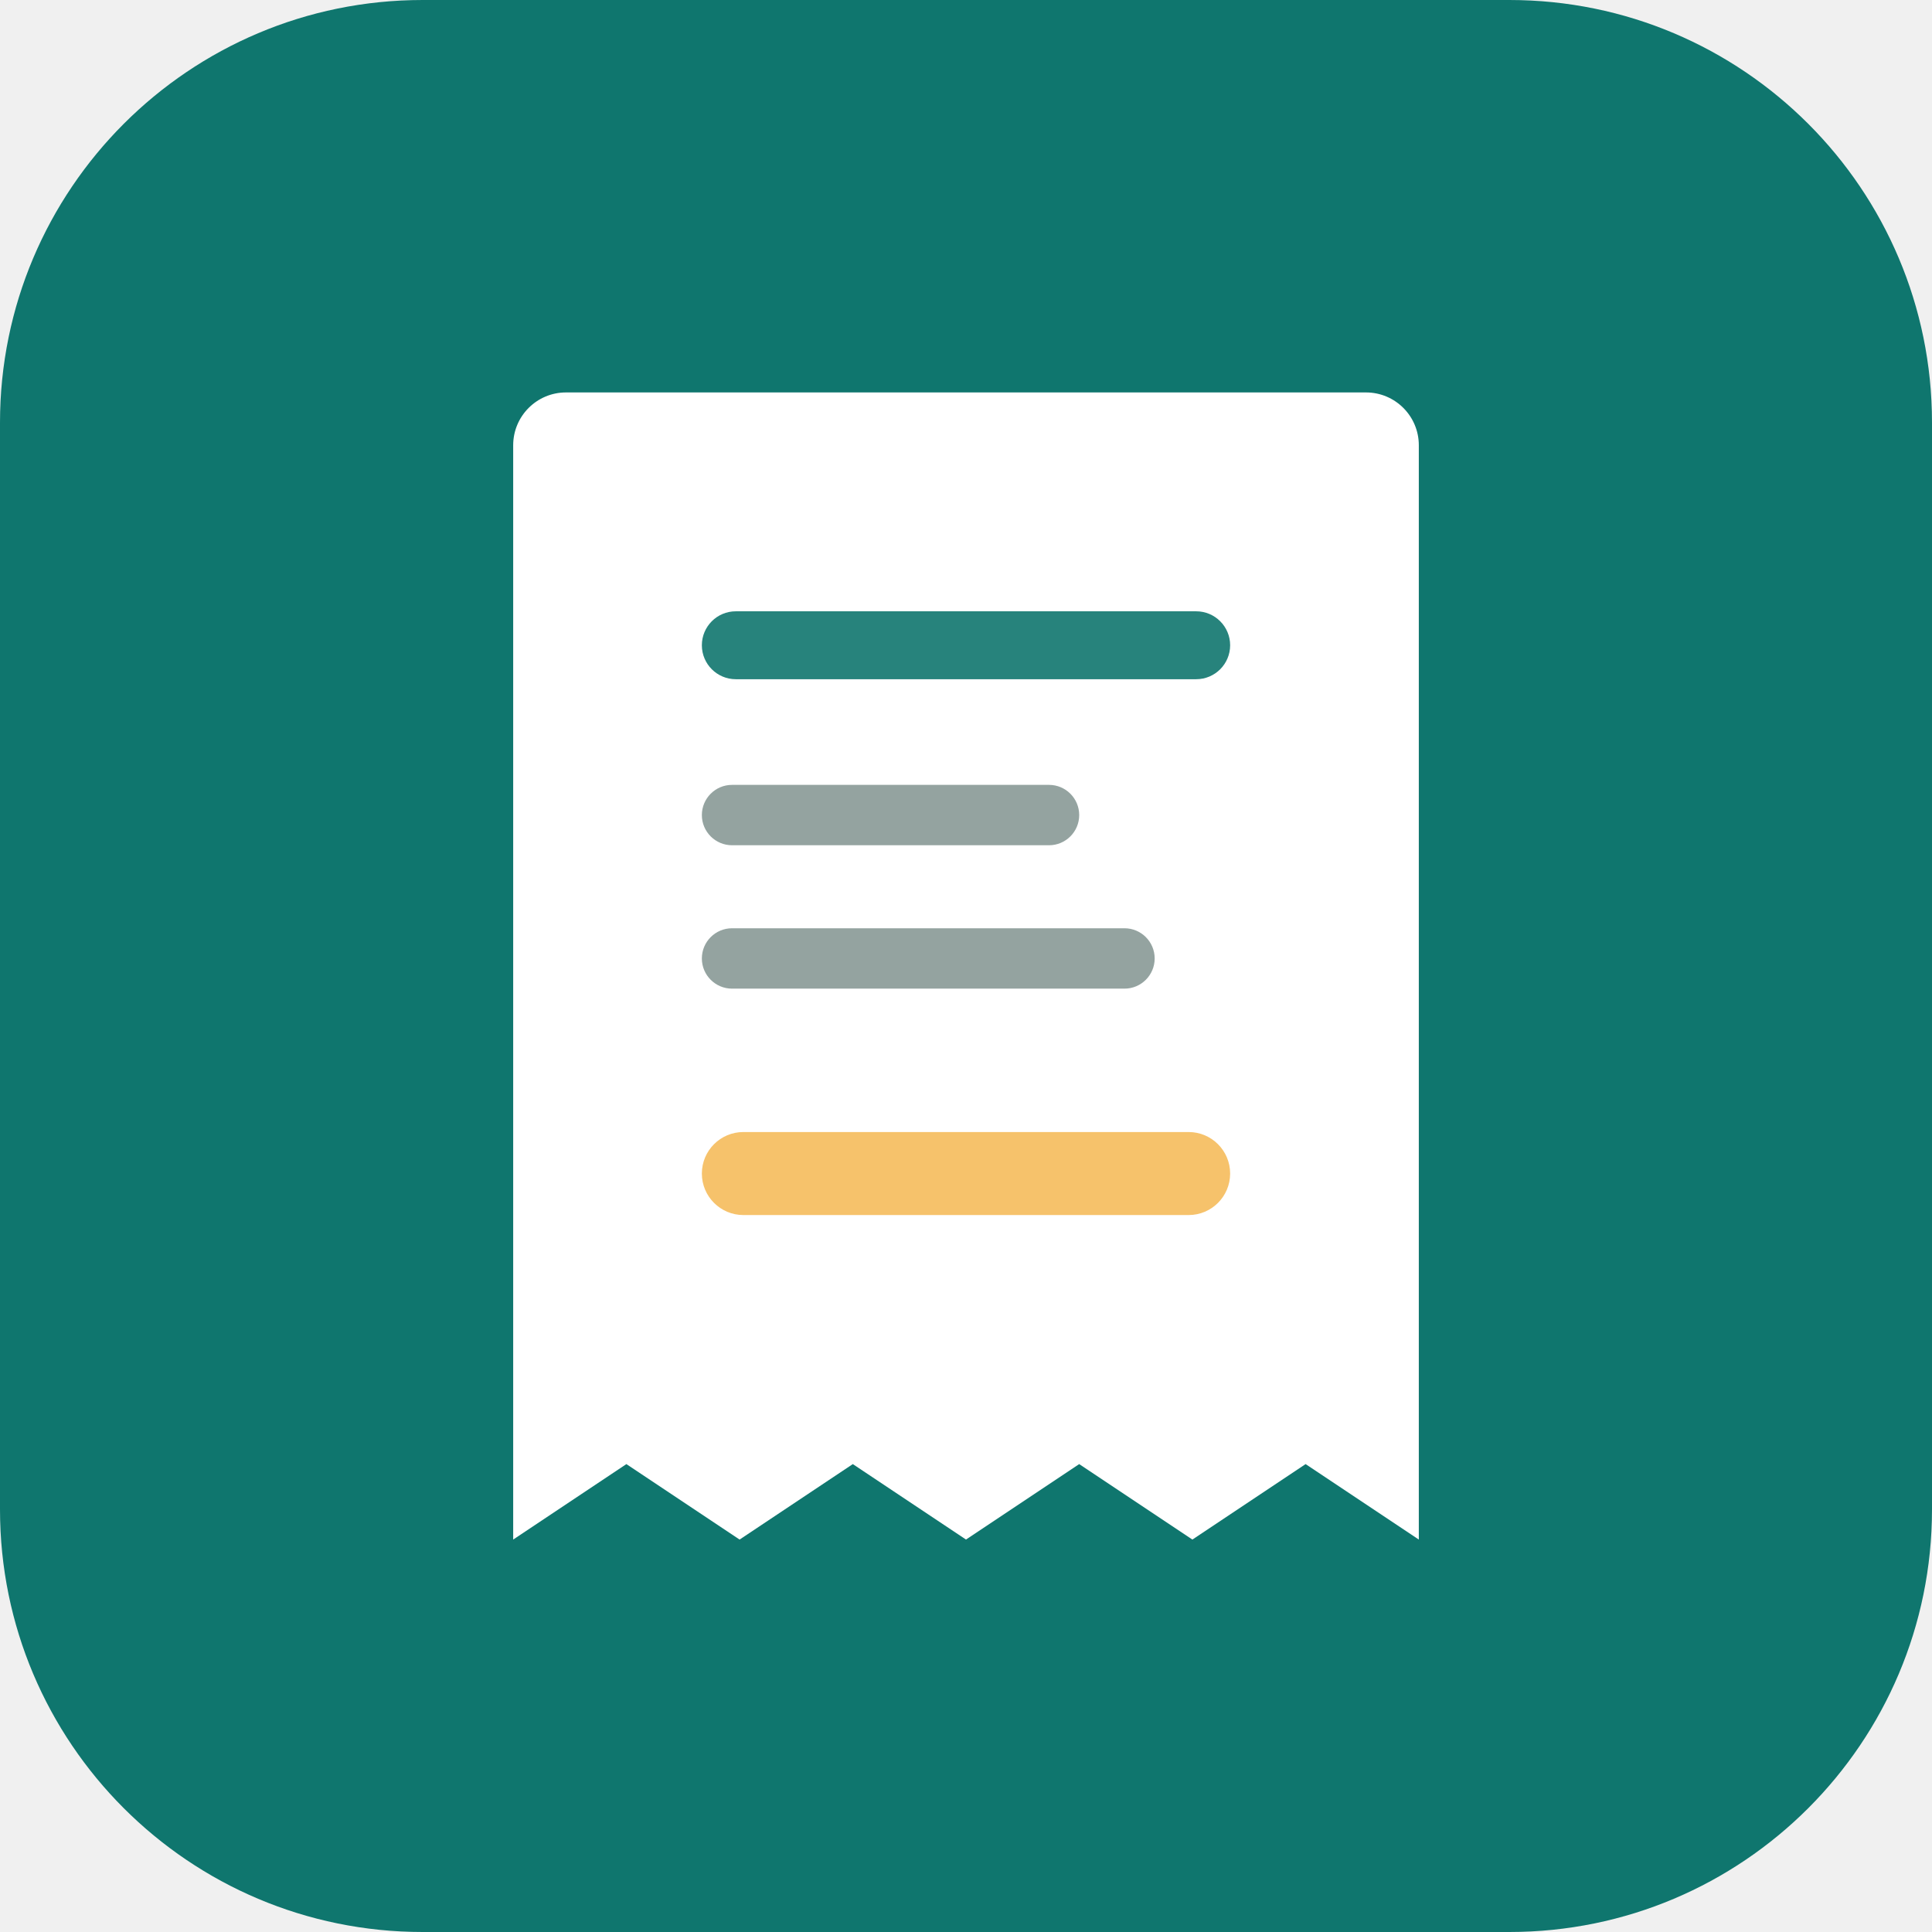
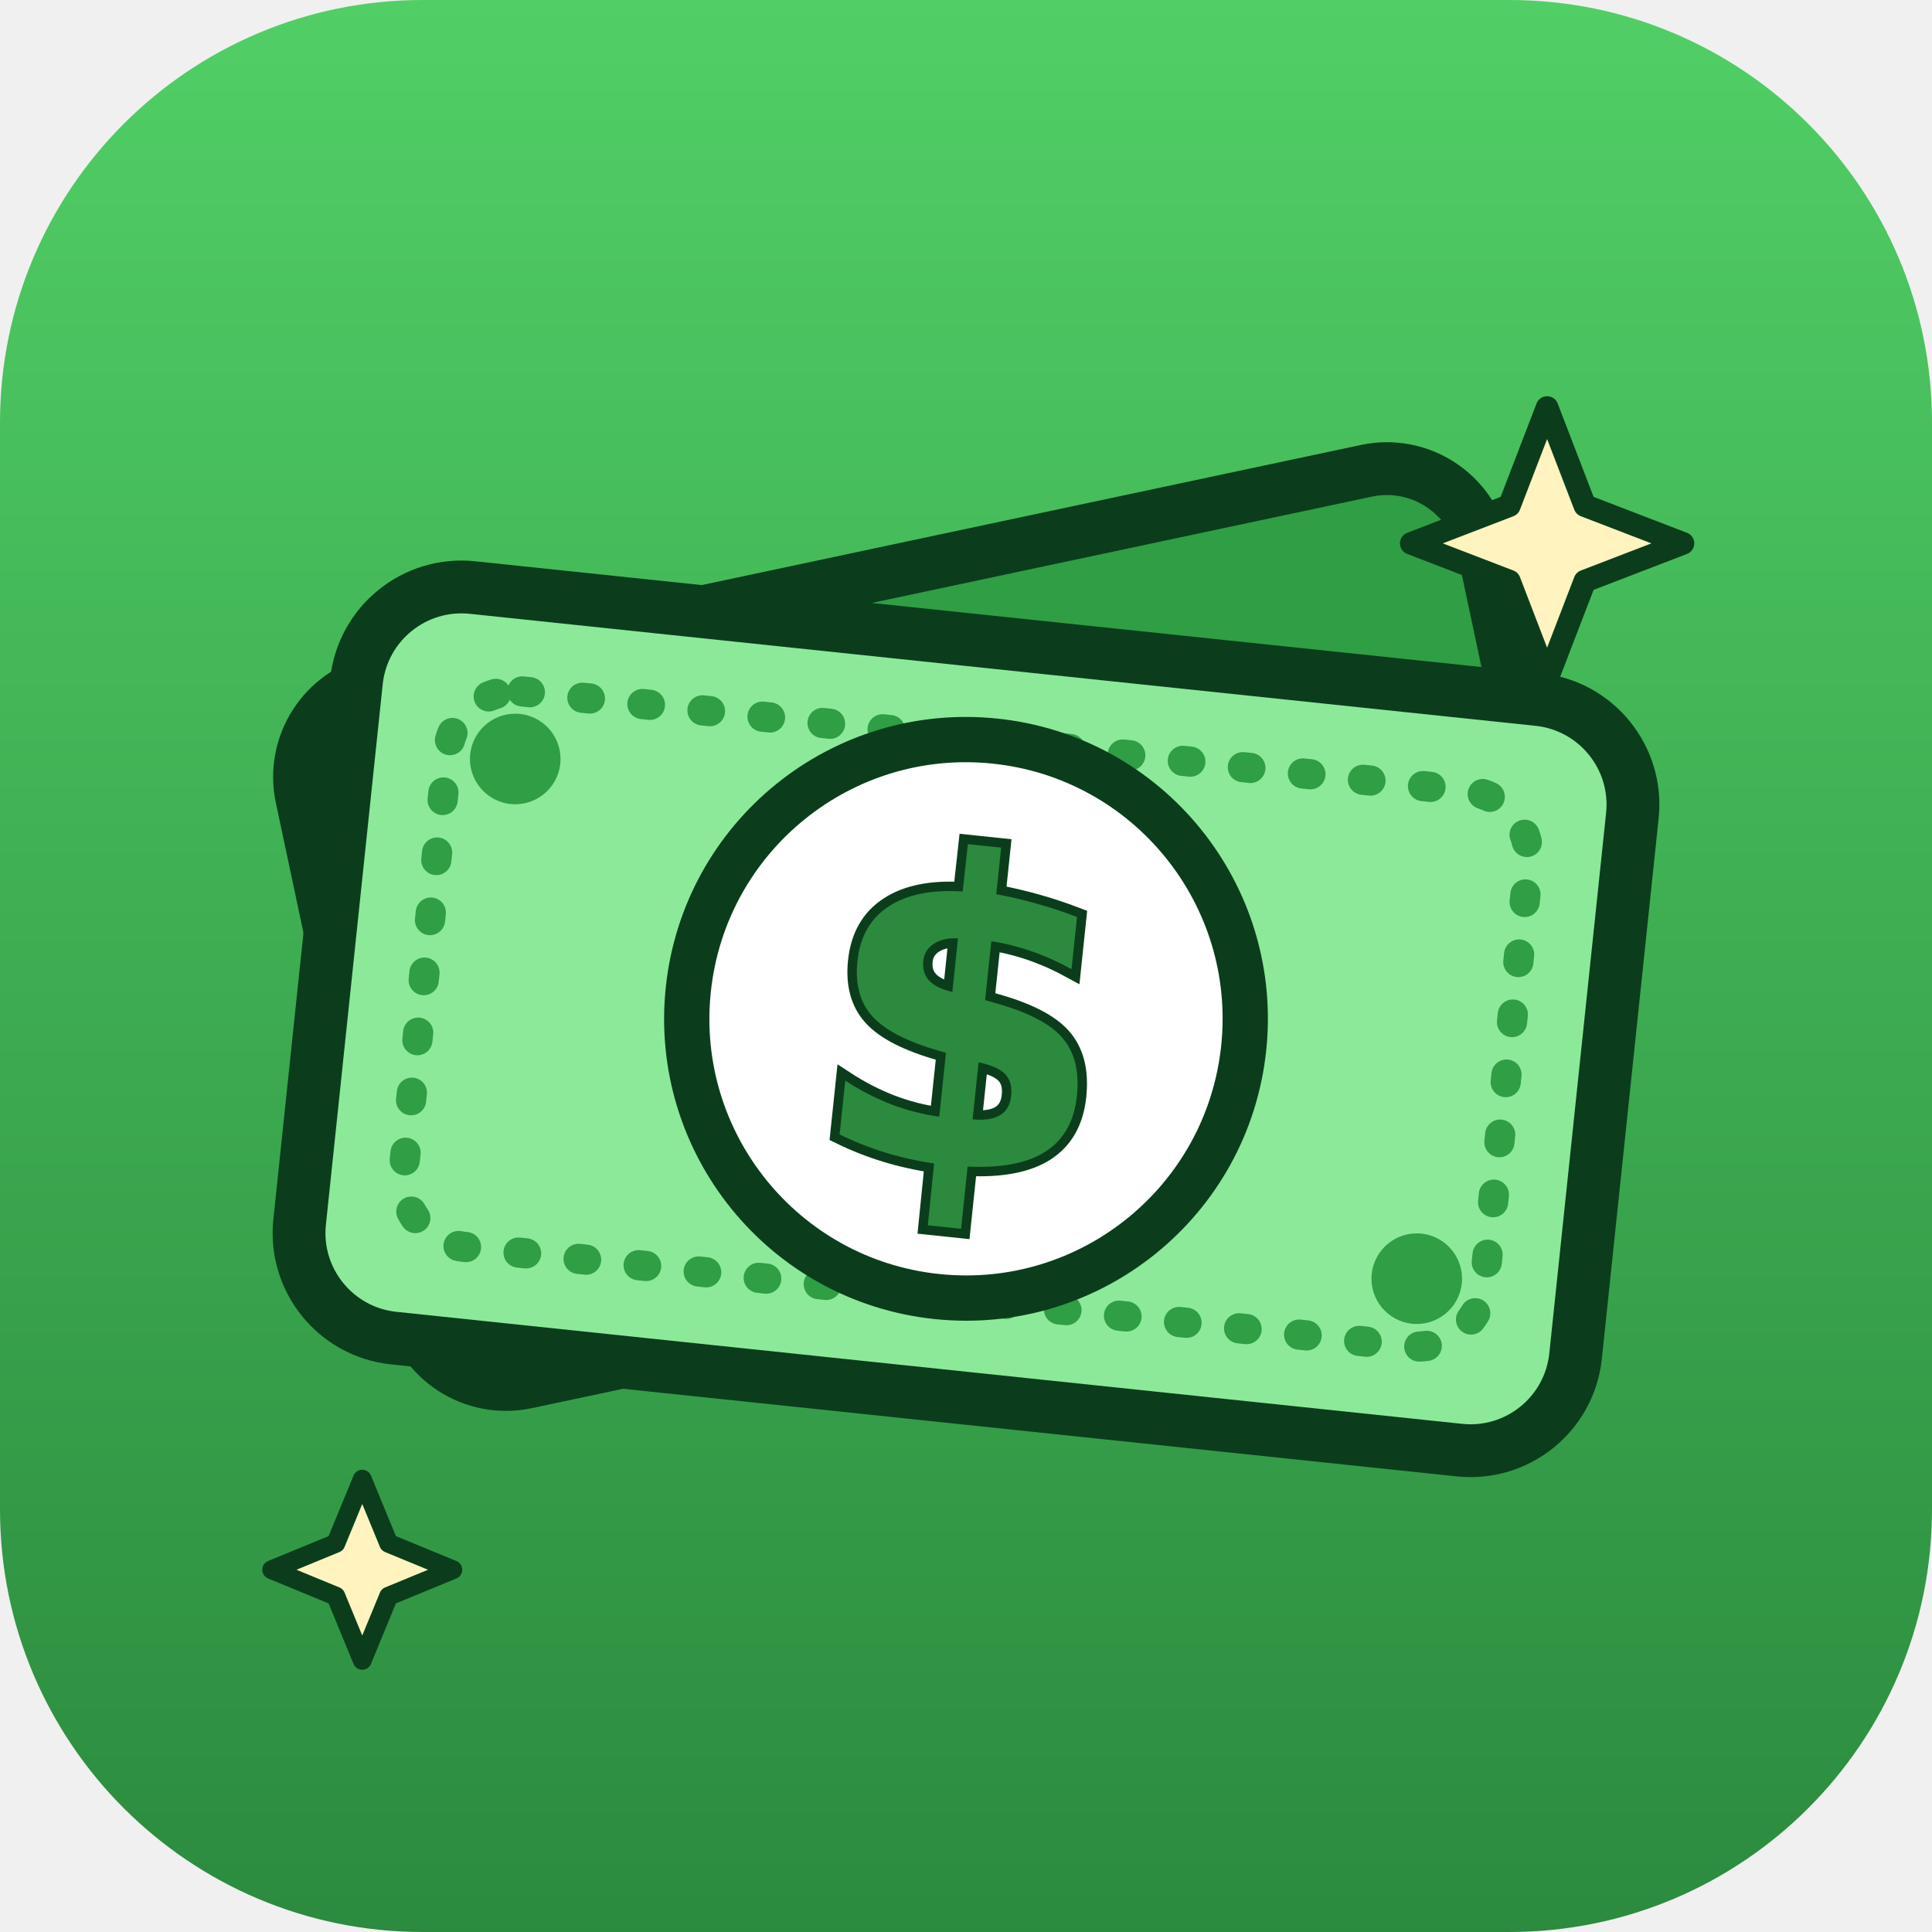
<svg xmlns="http://www.w3.org/2000/svg" viewBox="0 0 512 512">
-   <rect width="512" height="512" rx="112" fill="#0f766e" />
-   <path d="M150 104h212a14 14 0 0 1 14 14v290l-30-20-30 20-30-20-30 20-30-20-30 20-30-20-30 20V118a14 14 0 0 1 14-14z" fill="#ffffff" />
-   <rect x="186" y="162" width="140" height="18" rx="9" fill="#0f766e" opacity=".9" />
-   <rect x="186" y="208" width="100" height="16" rx="8" fill="#94a3a0" />
-   <rect x="186" y="246" width="120" height="16" rx="8" fill="#94a3a0" />
-   <rect x="186" y="300" width="140" height="22" rx="11" fill="#f6c26b" />
+   <defs>
+     <linearGradient id="bg" x1="0" y1="0" x2="0" y2="1">
+       <stop offset="0" stop-color="#51cf66" />
+       <stop offset="1" stop-color="#2b8a3e" />
+     </linearGradient>
+   </defs>
+   <rect width="512" height="512" rx="112" fill="url(#bg)" />
+   <g transform="rotate(-12 256 270)">
+     <rect x="96" y="150" width="320" height="190" rx="26" fill="#2f9e44" stroke="#0b3d1c" stroke-width="14" />
+   </g>
+   <g transform="rotate(6 256 270)">
+     <rect x="86" y="170" width="340" height="200" rx="28" fill="#8ce99a" stroke="#0b3d1c" stroke-width="14" />
+     <rect x="112" y="196" width="288" height="148" rx="18" fill="none" stroke="#2f9e44" stroke-width="8" stroke-dasharray="2 14" stroke-linecap="round" />
+     <circle cx="130" cy="214" r="12" fill="#2f9e44" />
+     <circle cx="382" cy="326" r="12" fill="#2f9e44" />
+     <circle cx="256" cy="270" r="74" fill="#ffffff" stroke="#0b3d1c" stroke-width="12" />
+     <text x="256" y="309" text-anchor="middle" font-family="DejaVu Sans, Arial Black, Arial, sans-serif" font-weight="900" font-size="112" fill="#2b8a3e" stroke="#0b3d1c" stroke-width="5" paint-order="stroke">$</text>
+   </g>
+   <path d="M410 108 l10 26 26 10 -26 10 -10 26 -10 -26 -26 -10 26 -10z" fill="#fff3bf" stroke="#0b3d1c" stroke-width="6" stroke-linejoin="round" />
+   <path d="M96 392 l7 17 17 7 -17 7 -7 17 -7 -17 -17 -7 17 -7z" fill="#fff3bf" stroke="#0b3d1c" stroke-width="5" stroke-linejoin="round" />
</svg>
